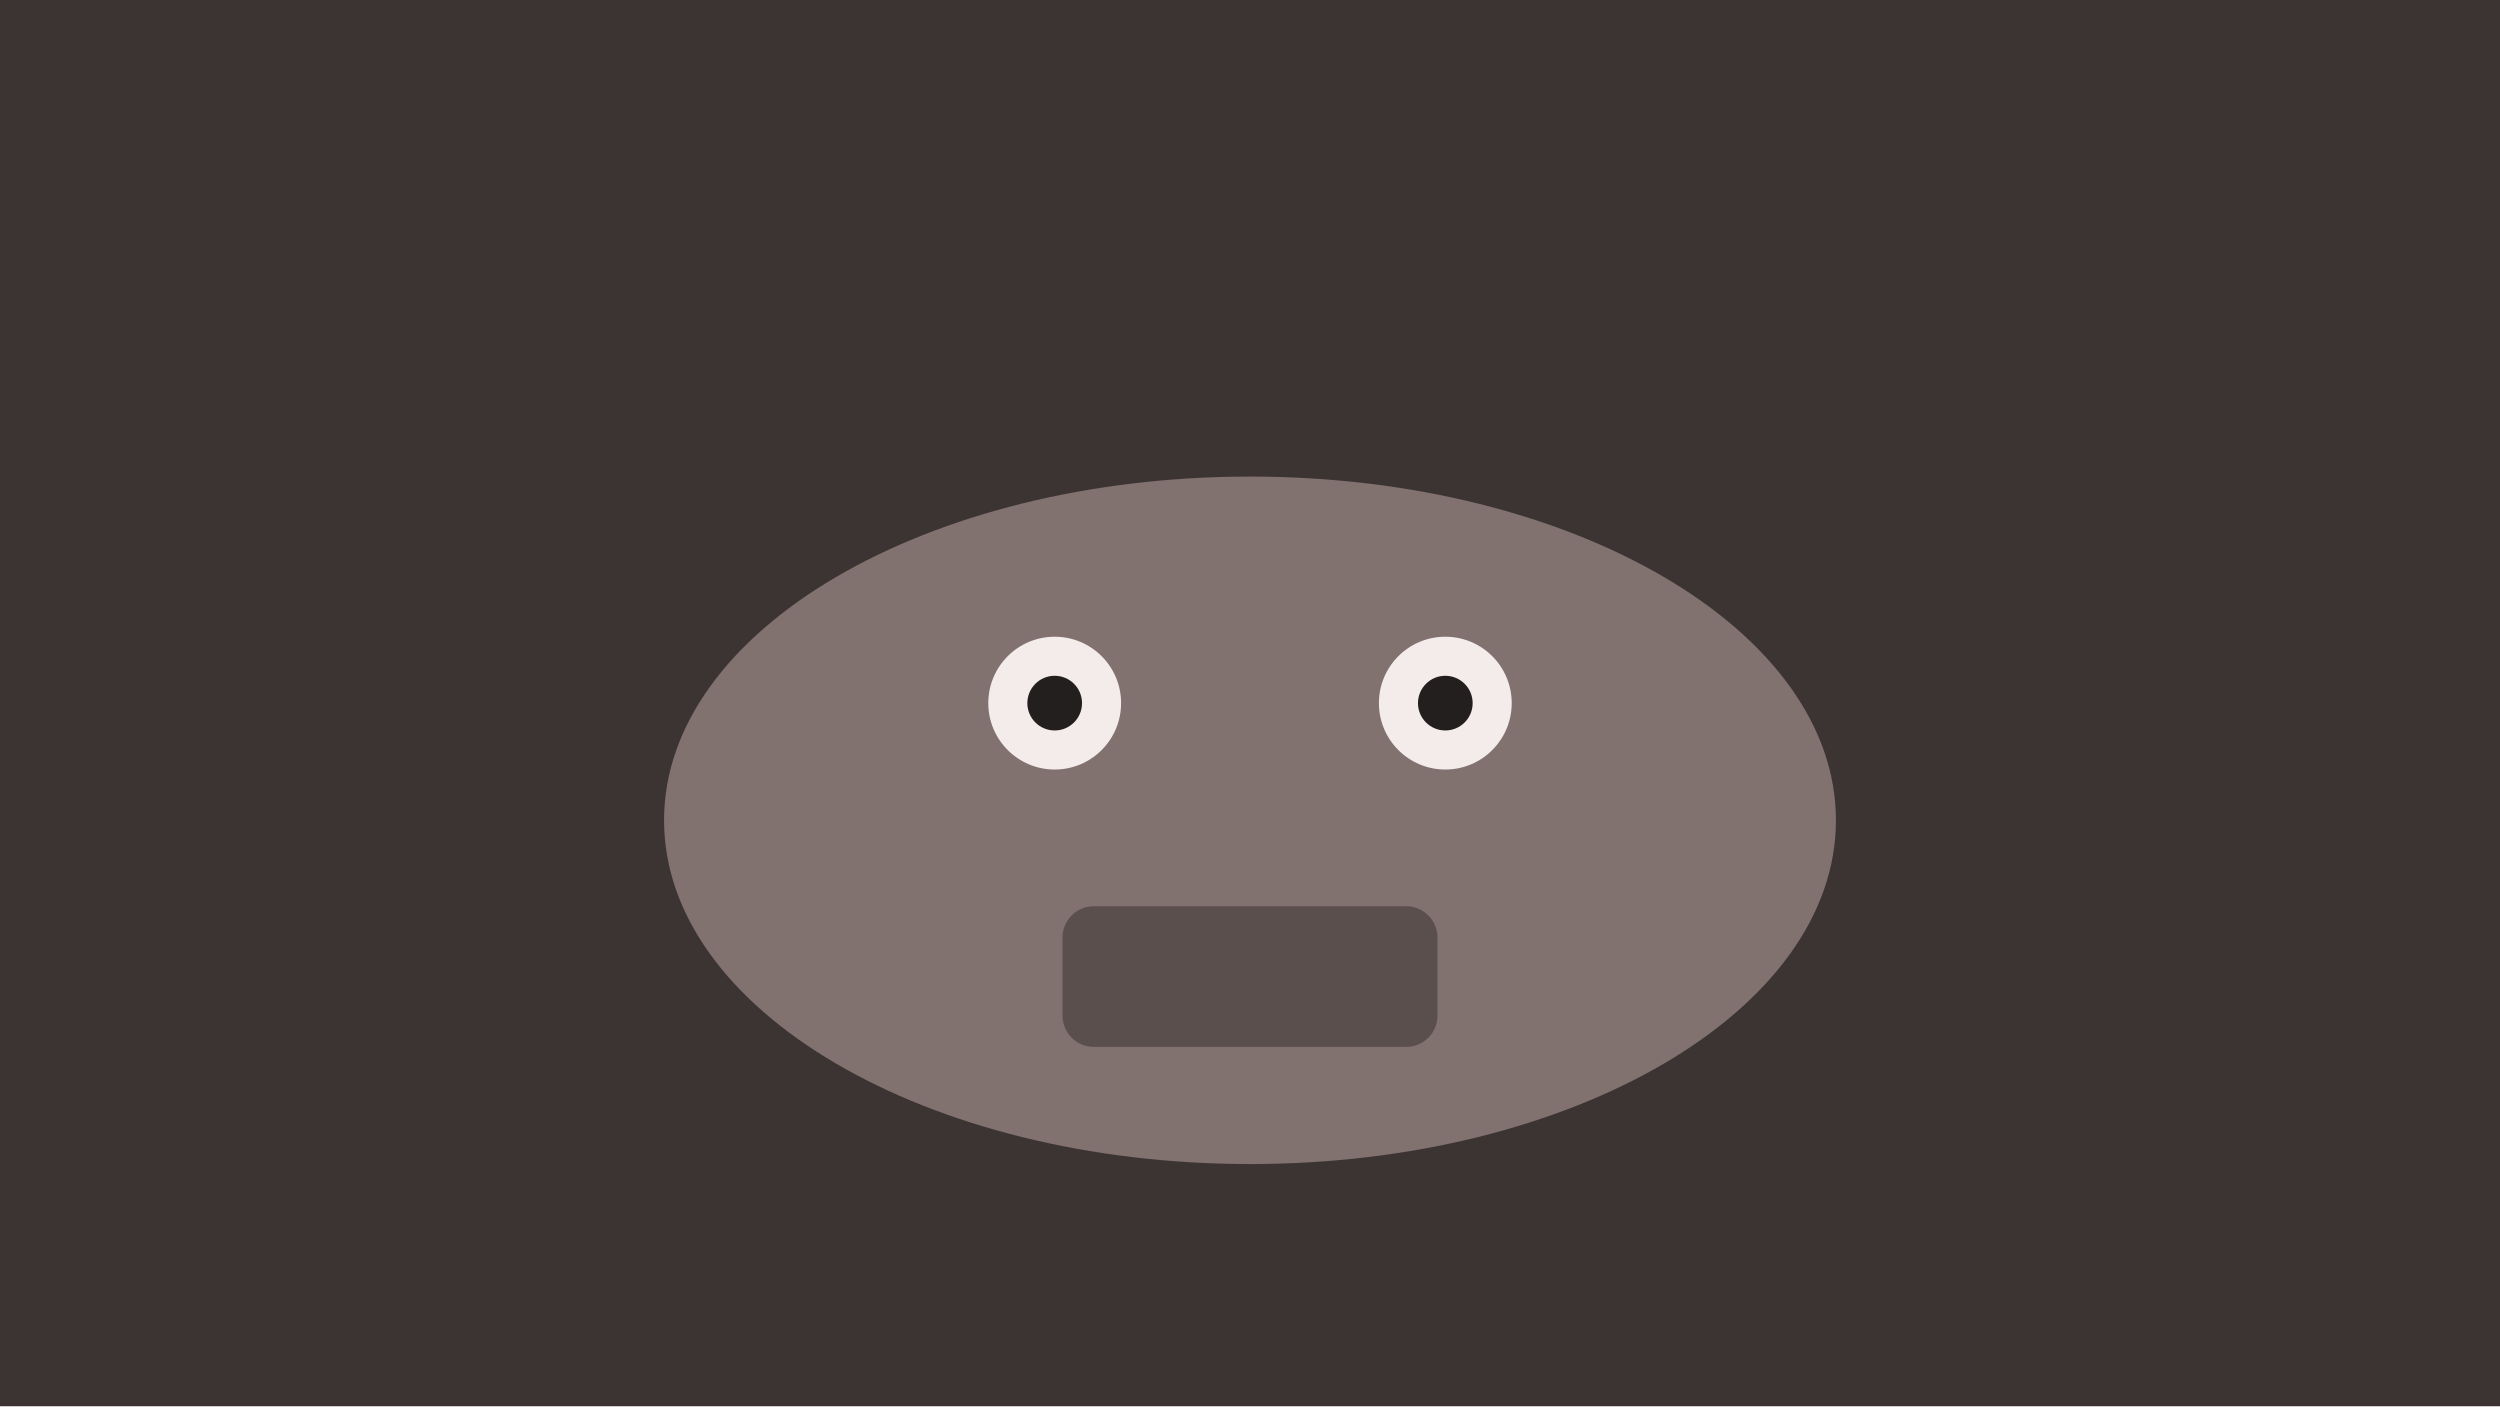
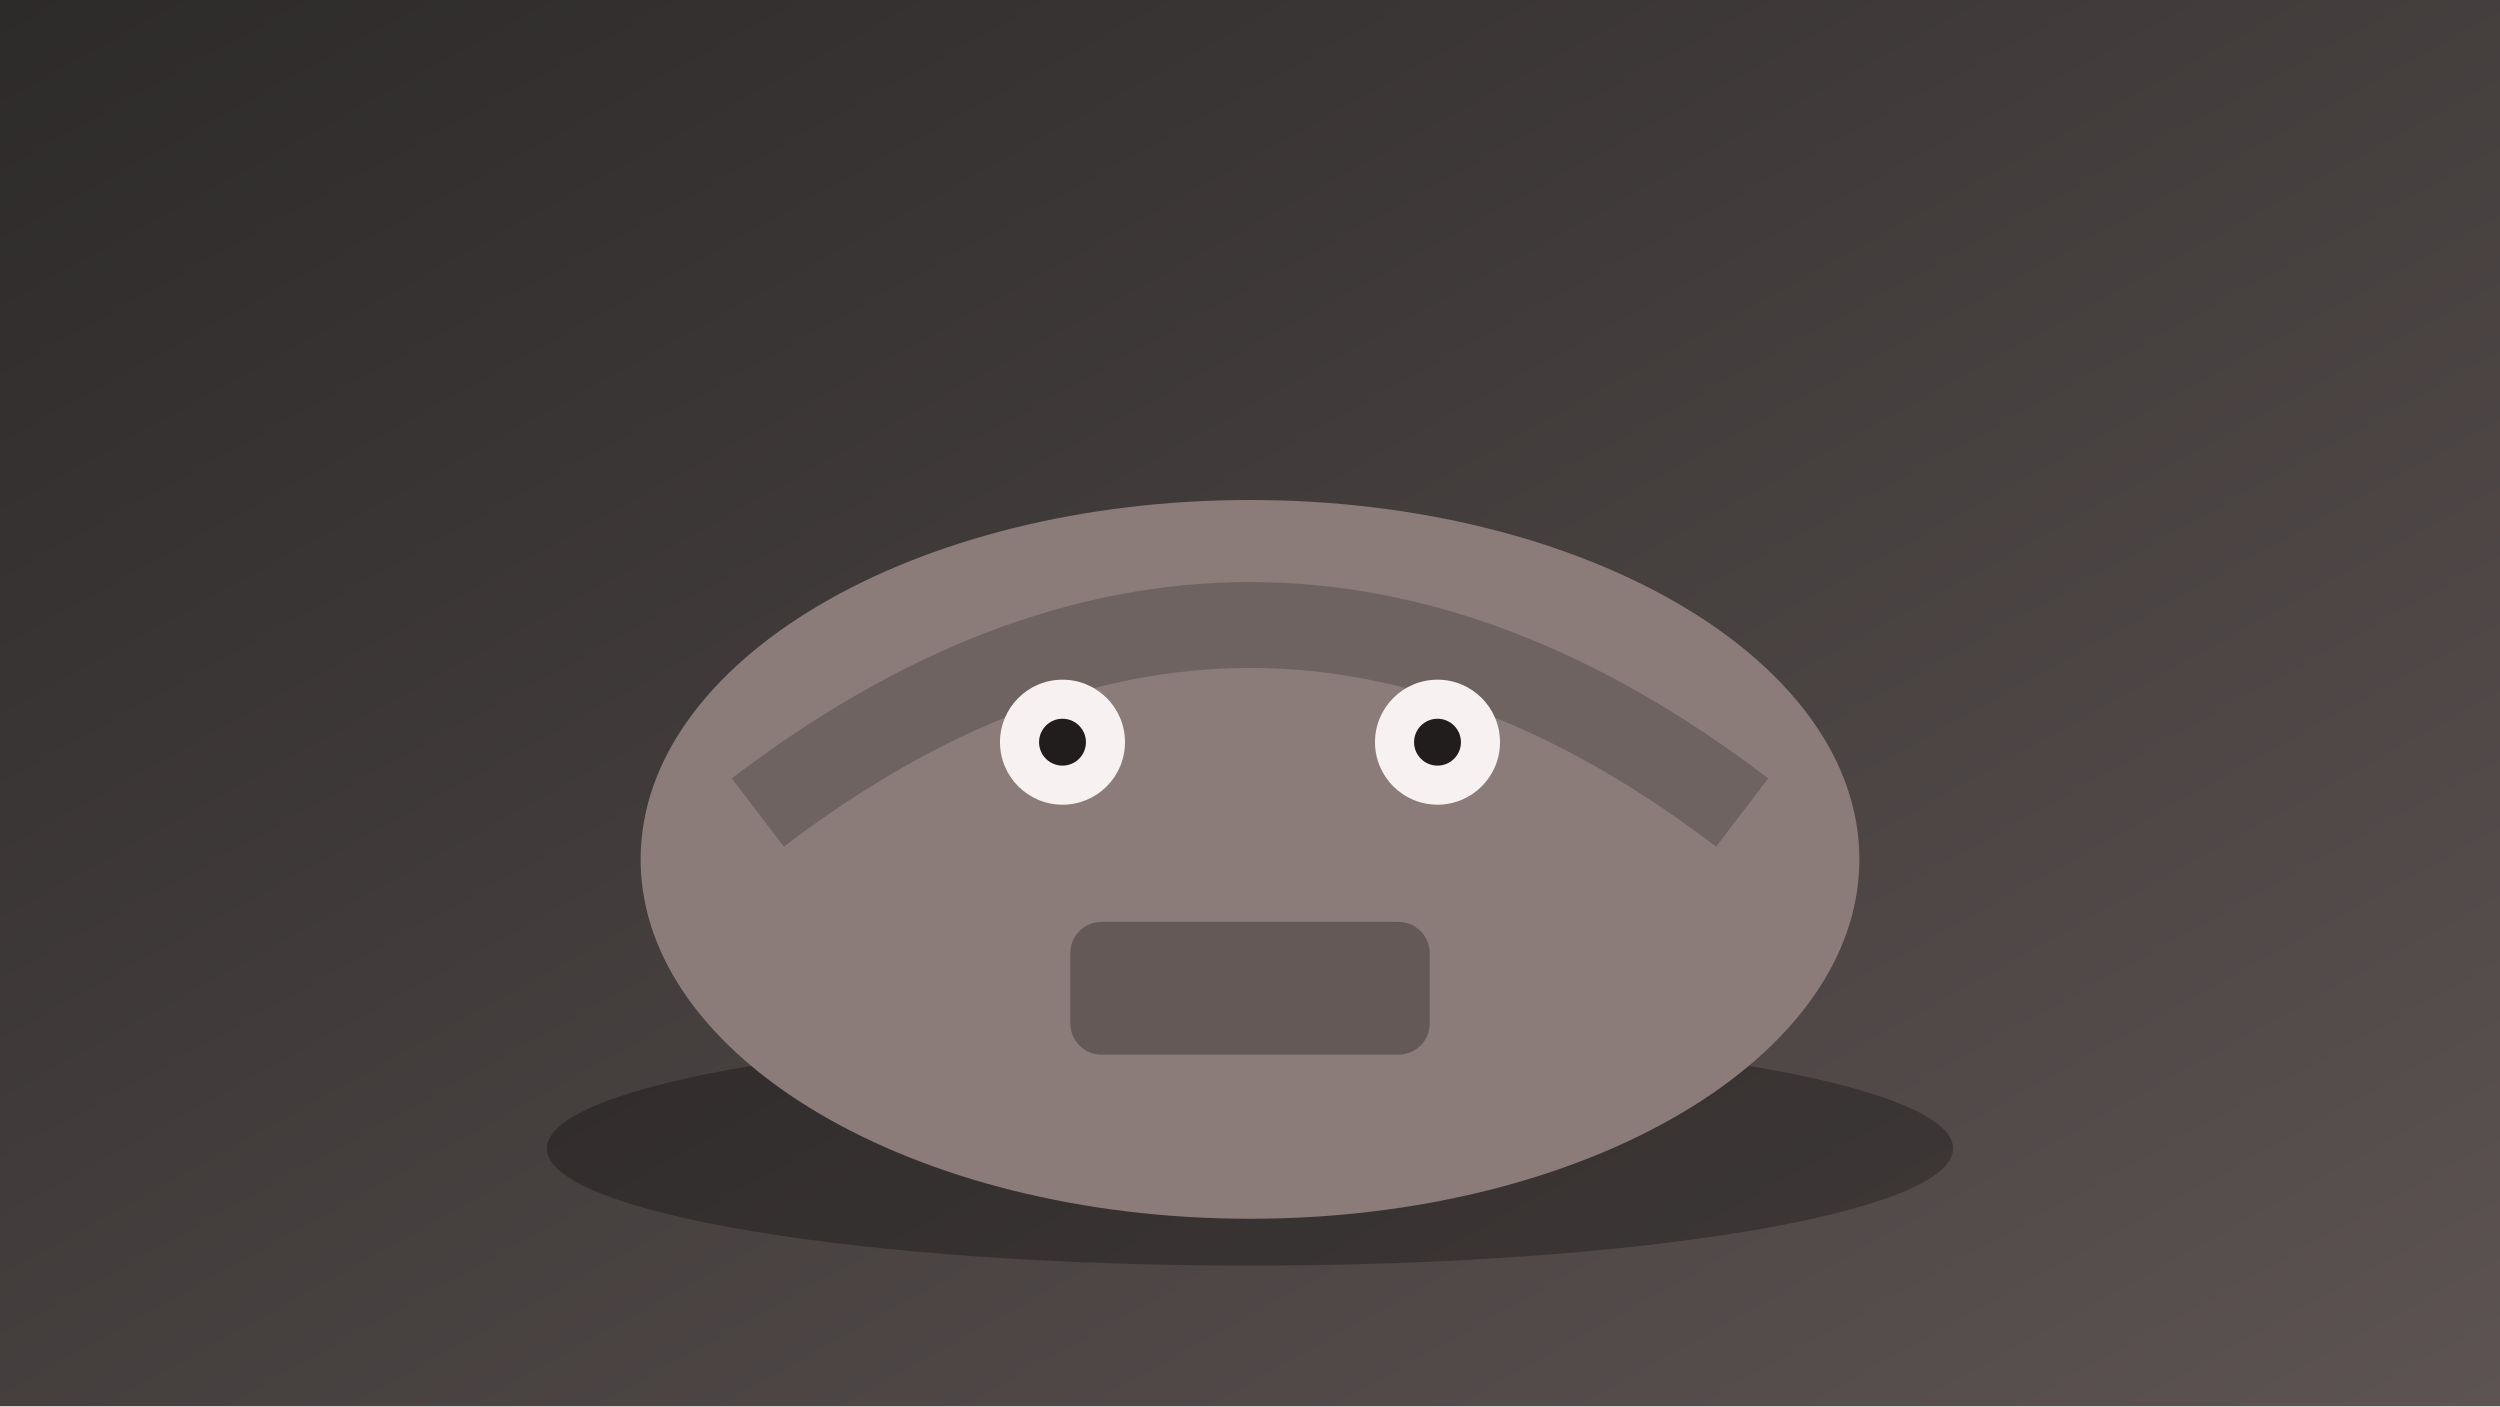
<svg xmlns="http://www.w3.org/2000/svg" width="640" height="360" viewBox="0 0 640 360">
-   <rect width="640" height="360" fill="#3b3433" />
-   <ellipse cx="320" cy="210" rx="150" ry="88" fill="#81716f" />
-   <circle cx="270" cy="180" r="17" fill="#f3ecea" />
-   <circle cx="370" cy="180" r="17" fill="#f3ecea" />
-   <circle cx="270" cy="180" r="7" fill="#241f1f" />
-   <circle cx="370" cy="180" r="7" fill="#241f1f" />
-   <rect x="272" y="232" width="96" height="36" rx="8" fill="#5b4f4d" />
+   <defs>
+     <linearGradient id="bg" x1="0" y1="0" x2="1" y2="1">
+       <stop offset="0%" stop-color="#2d2a2a" />
+       <stop offset="100%" stop-color="#5c5352" />
+     </linearGradient>
+   </defs>
+   <rect width="640" height="360" fill="url(#bg)" />
+   <ellipse cx="320" cy="294" rx="180" ry="30" fill="rgba(0,0,0,0.28)" />
+   <ellipse cx="320" cy="220" rx="156" ry="92" fill="#8b7c79" />
+   <path d="M194 208 Q320 112 446 208" fill="none" stroke="#6f6361" stroke-width="22" />
+   <circle cx="272" cy="190" r="16" fill="#f7f2f1" />
+   <circle cx="368" cy="190" r="16" fill="#f7f2f1" />
+   <circle cx="272" cy="190" r="6" fill="#211d1d" />
+   <circle cx="368" cy="190" r="6" fill="#211d1d" />
+   <rect x="274" y="236" width="92" height="34" rx="8" fill="#645957" />
</svg>
